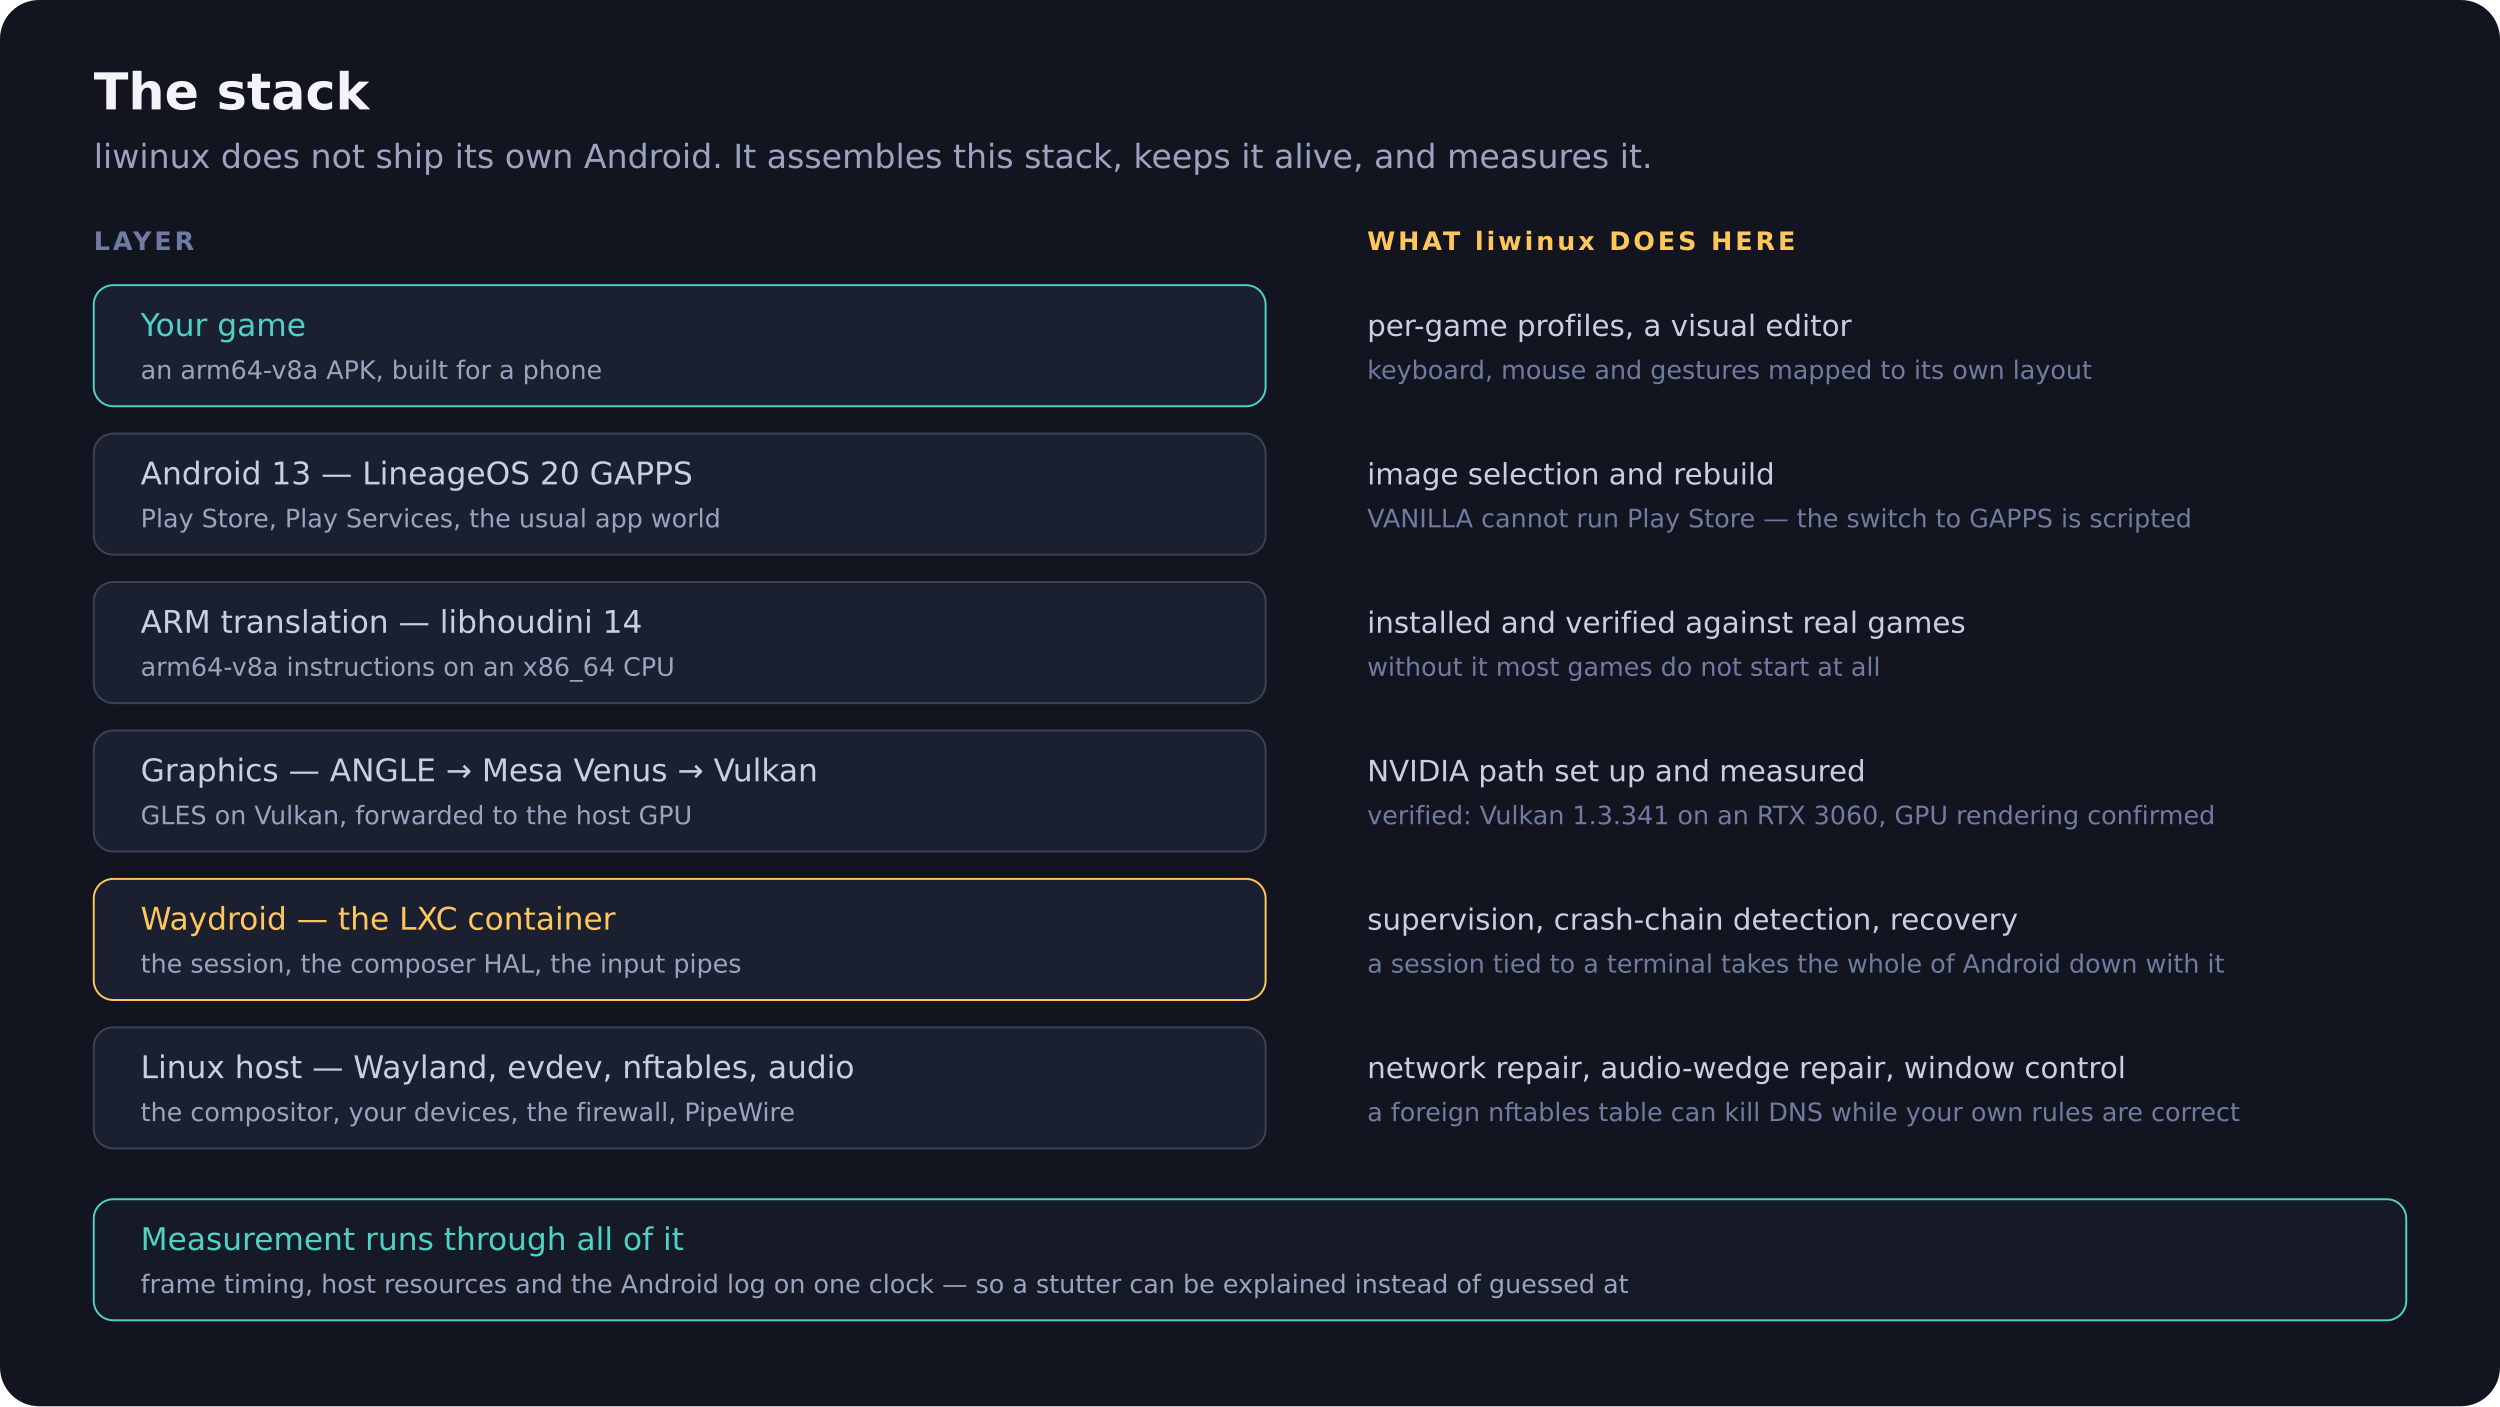
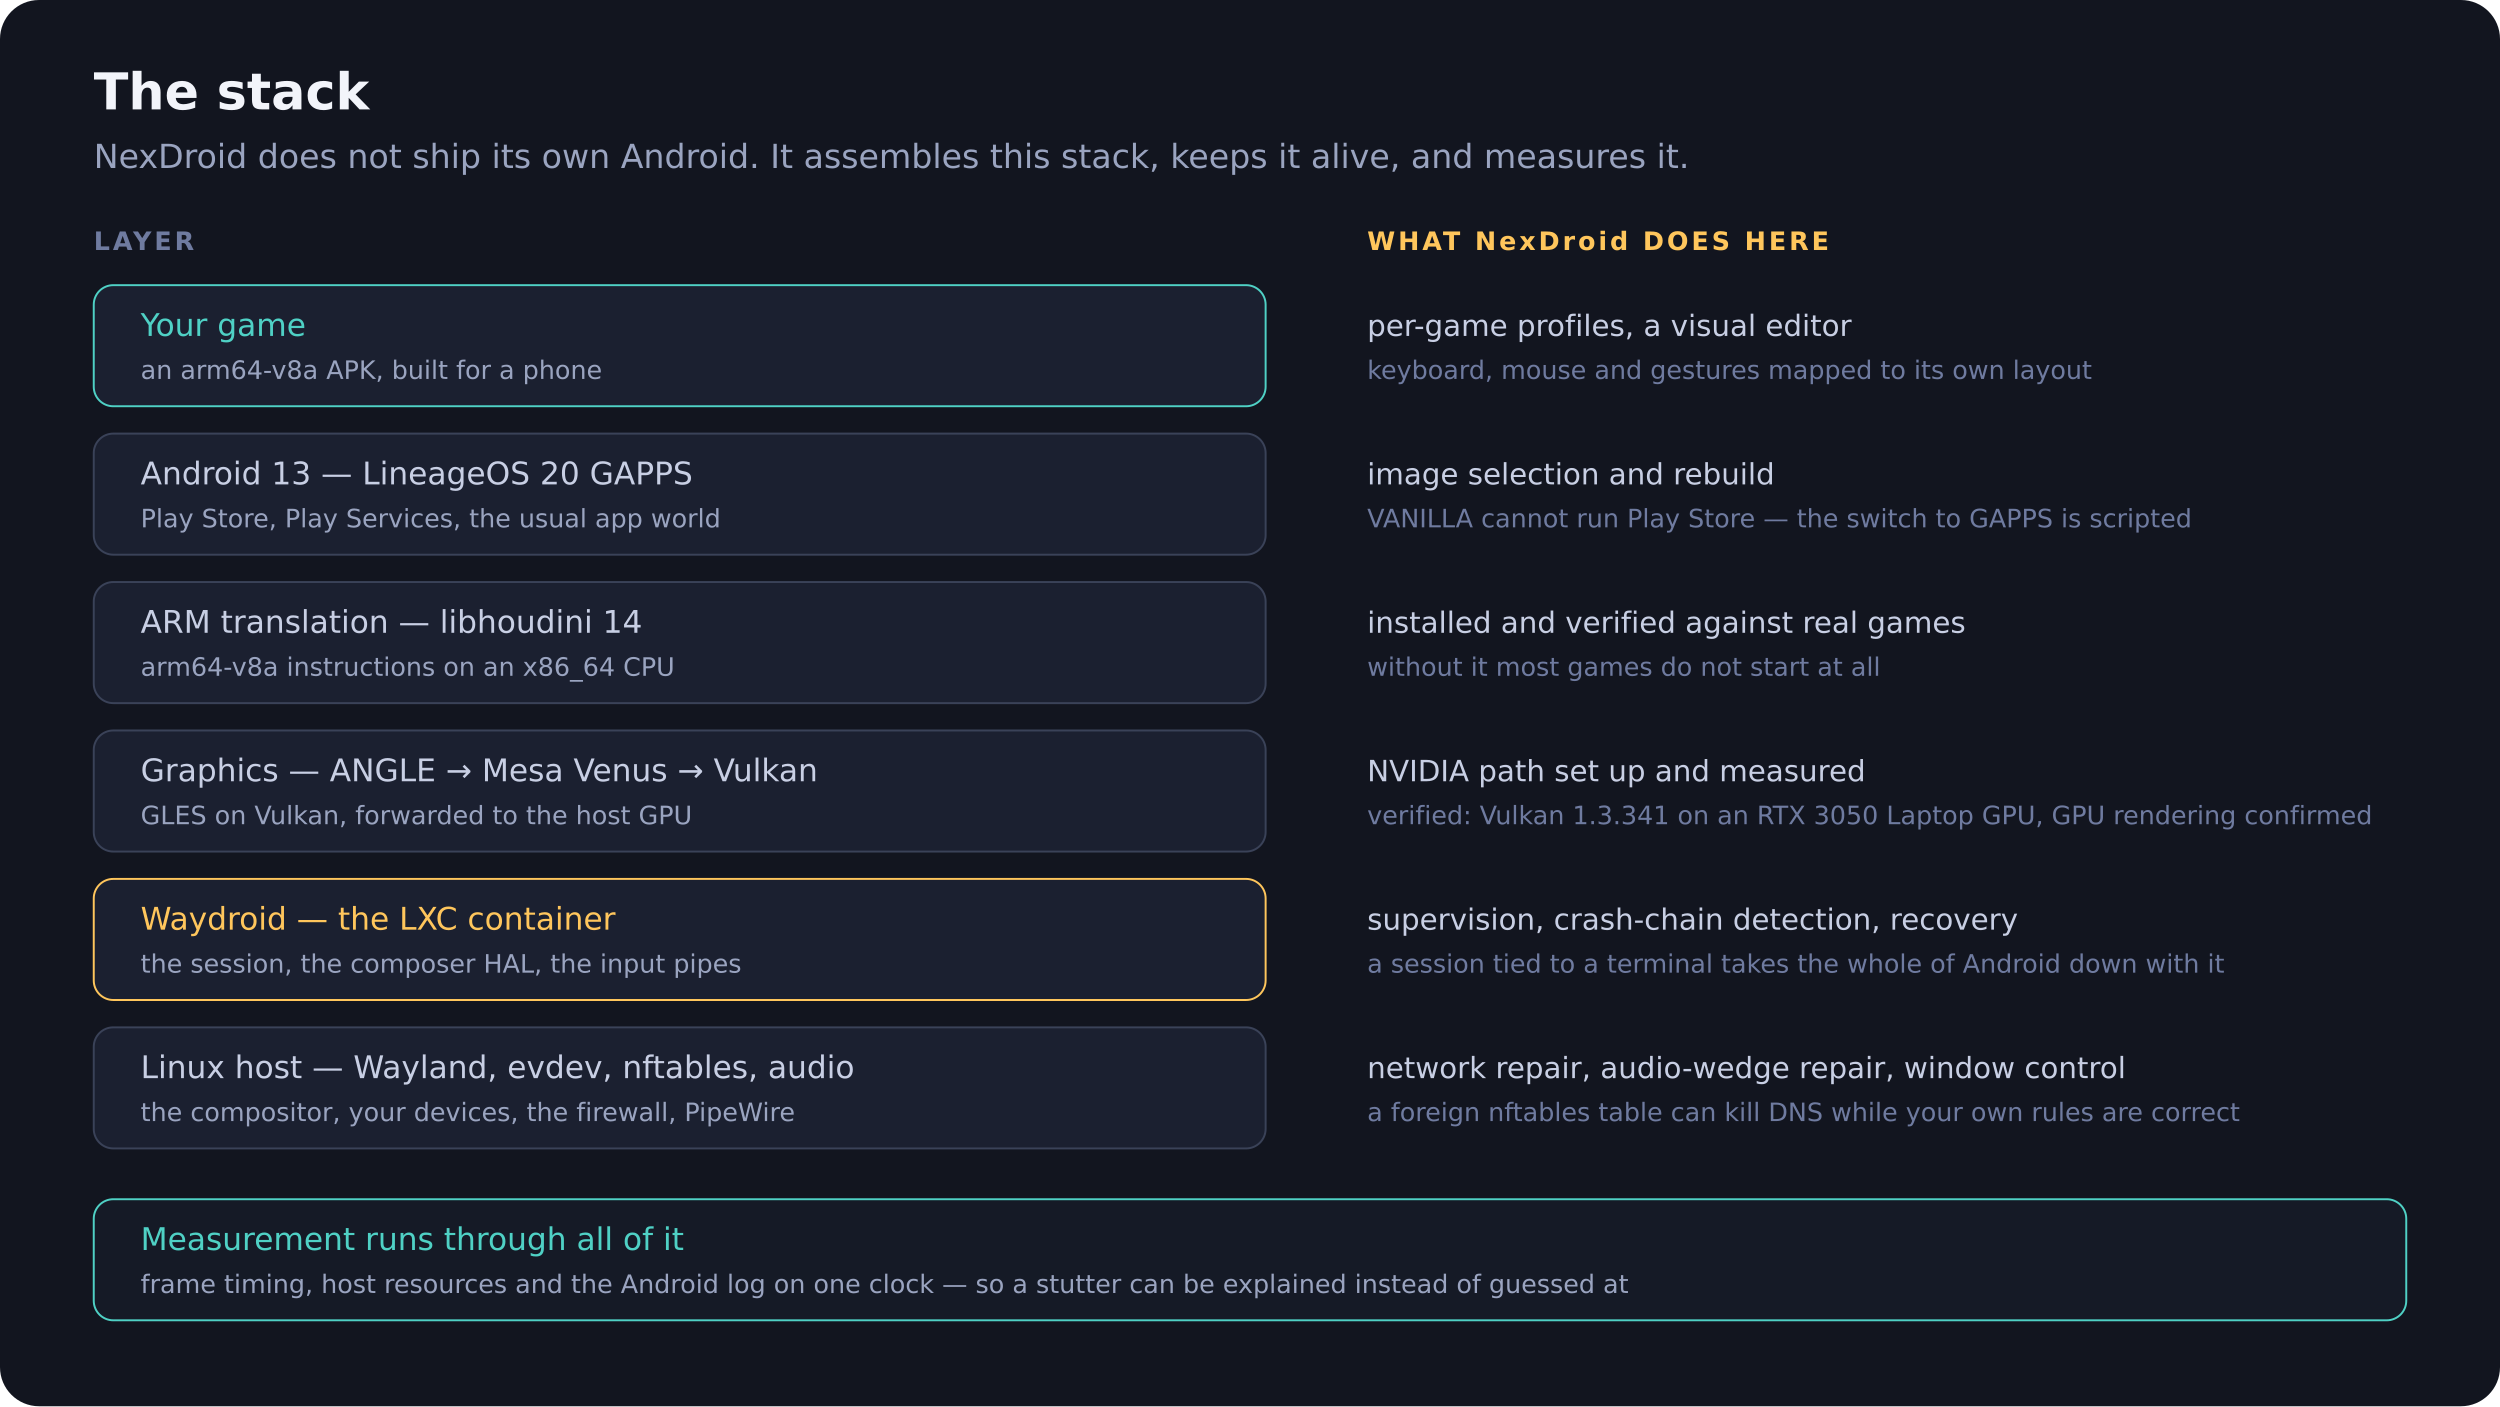
- <svg xmlns="http://www.w3.org/2000/svg" viewBox="0 0 1280 720" width="1280" height="720" role="img" aria-label="The liwinux stack, from the game down to the hardware, and what liwinux does at each layer">
+ <svg xmlns="http://www.w3.org/2000/svg" viewBox="0 0 1280 720" width="1280" height="720" role="img" aria-label="The NexDroid stack, from the game down to the hardware, and what NexDroid does at each layer">
  <rect width="1280" height="720" rx="20" fill="#12151f" />
  <g font-family="DejaVu Sans, Segoe UI, Helvetica, Arial, sans-serif">
    <text x="48" y="56" font-size="26" font-weight="700" fill="#f2f4fa">The stack</text>
-     <text x="48" y="86" font-size="17" fill="#9aa4c0">liwinux does not ship its own Android. It assembles this stack, keeps it alive, and measures it.</text>
+     <text x="48" y="86" font-size="17" fill="#9aa4c0">NexDroid does not ship its own Android. It assembles this stack, keeps it alive, and measures it.</text>
    <text x="48" y="128" font-size="13" font-weight="700" fill="#6f7ba0" letter-spacing="1.5">LAYER</text>
-     <text x="700" y="128" font-size="13" font-weight="700" fill="#ffc65c" letter-spacing="1.5">WHAT liwinux DOES HERE</text>
+     <text x="700" y="128" font-size="13" font-weight="700" fill="#ffc65c" letter-spacing="1.5">WHAT NexDroid DOES HERE</text>
    <g font-size="15">
      <rect x="48" y="146" width="600" height="62" rx="10" fill="#1b2030" stroke="#4fd1c5" />
      <text x="72" y="172" fill="#4fd1c5" font-size="16">Your game</text>
      <text x="72" y="194" fill="#9aa4c0" font-size="13">an arm64-v8a APK, built for a phone</text>
      <text x="700" y="172" fill="#c8cfe4">per-game profiles, a visual editor</text>
      <text x="700" y="194" fill="#6f7ba0" font-size="13">keyboard, mouse and gestures mapped to its own layout</text>
      <rect x="48" y="222" width="600" height="62" rx="10" fill="#1b2030" stroke="#3a4258" />
      <text x="72" y="248" fill="#c8cfe4" font-size="16">Android 13 — LineageOS 20 GAPPS</text>
      <text x="72" y="270" fill="#9aa4c0" font-size="13">Play Store, Play Services, the usual app world</text>
      <text x="700" y="248" fill="#c8cfe4">image selection and rebuild</text>
      <text x="700" y="270" fill="#6f7ba0" font-size="13">VANILLA cannot run Play Store — the switch to GAPPS is scripted</text>
      <rect x="48" y="298" width="600" height="62" rx="10" fill="#1b2030" stroke="#3a4258" />
      <text x="72" y="324" fill="#c8cfe4" font-size="16">ARM translation — libhoudini 14</text>
      <text x="72" y="346" fill="#9aa4c0" font-size="13">arm64-v8a instructions on an x86_64 CPU</text>
      <text x="700" y="324" fill="#c8cfe4">installed and verified against real games</text>
      <text x="700" y="346" fill="#6f7ba0" font-size="13">without it most games do not start at all</text>
      <rect x="48" y="374" width="600" height="62" rx="10" fill="#1b2030" stroke="#3a4258" />
      <text x="72" y="400" fill="#c8cfe4" font-size="16">Graphics — ANGLE → Mesa Venus → Vulkan</text>
      <text x="72" y="422" fill="#9aa4c0" font-size="13">GLES on Vulkan, forwarded to the host GPU</text>
      <text x="700" y="400" fill="#c8cfe4">NVIDIA path set up and measured</text>
-       <text x="700" y="422" fill="#6f7ba0" font-size="13">verified: Vulkan 1.3.341 on an RTX 3060, GPU rendering confirmed</text>
+       <text x="700" y="422" fill="#6f7ba0" font-size="13">verified: Vulkan 1.3.341 on an RTX 3050 Laptop GPU, GPU rendering confirmed</text>
      <rect x="48" y="450" width="600" height="62" rx="10" fill="#1b2030" stroke="#ffc65c" />
      <text x="72" y="476" fill="#ffc65c" font-size="16">Waydroid — the LXC container</text>
      <text x="72" y="498" fill="#9aa4c0" font-size="13">the session, the composer HAL, the input pipes</text>
      <text x="700" y="476" fill="#c8cfe4">supervision, crash-chain detection, recovery</text>
      <text x="700" y="498" fill="#6f7ba0" font-size="13">a session tied to a terminal takes the whole of Android down with it</text>
      <rect x="48" y="526" width="600" height="62" rx="10" fill="#1b2030" stroke="#3a4258" />
      <text x="72" y="552" fill="#c8cfe4" font-size="16">Linux host — Wayland, evdev, nftables, audio</text>
      <text x="72" y="574" fill="#9aa4c0" font-size="13">the compositor, your devices, the firewall, PipeWire</text>
      <text x="700" y="552" fill="#c8cfe4">network repair, audio-wedge repair, window control</text>
      <text x="700" y="574" fill="#6f7ba0" font-size="13">a foreign nftables table can kill DNS while your own rules are correct</text>
    </g>
    <rect x="48" y="614" width="1184" height="62" rx="10" fill="#151a26" stroke="#4fd1c5" />
    <text x="72" y="640" font-size="16" fill="#4fd1c5">Measurement runs through all of it</text>
    <text x="72" y="662" font-size="13" fill="#9aa4c0">frame timing, host resources and the Android log on one clock — so a stutter can be explained instead of guessed at</text>
  </g>
</svg>
